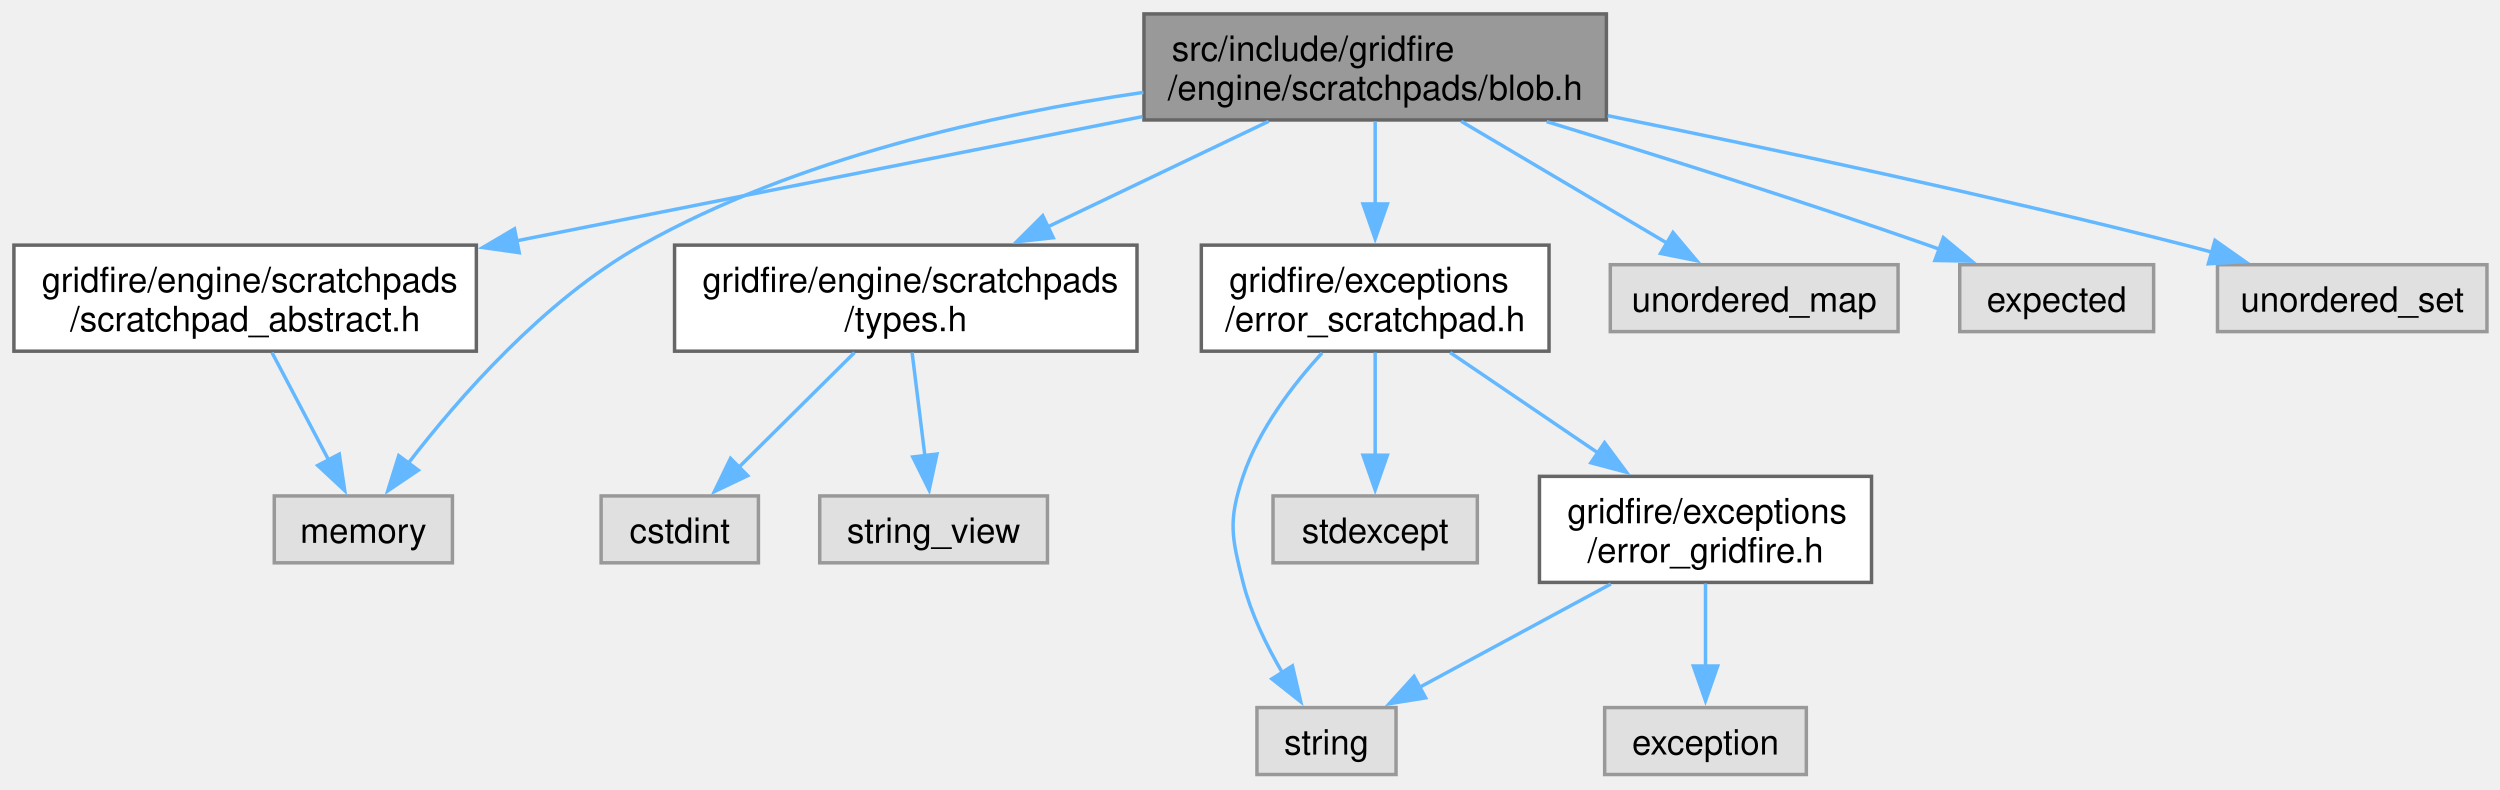
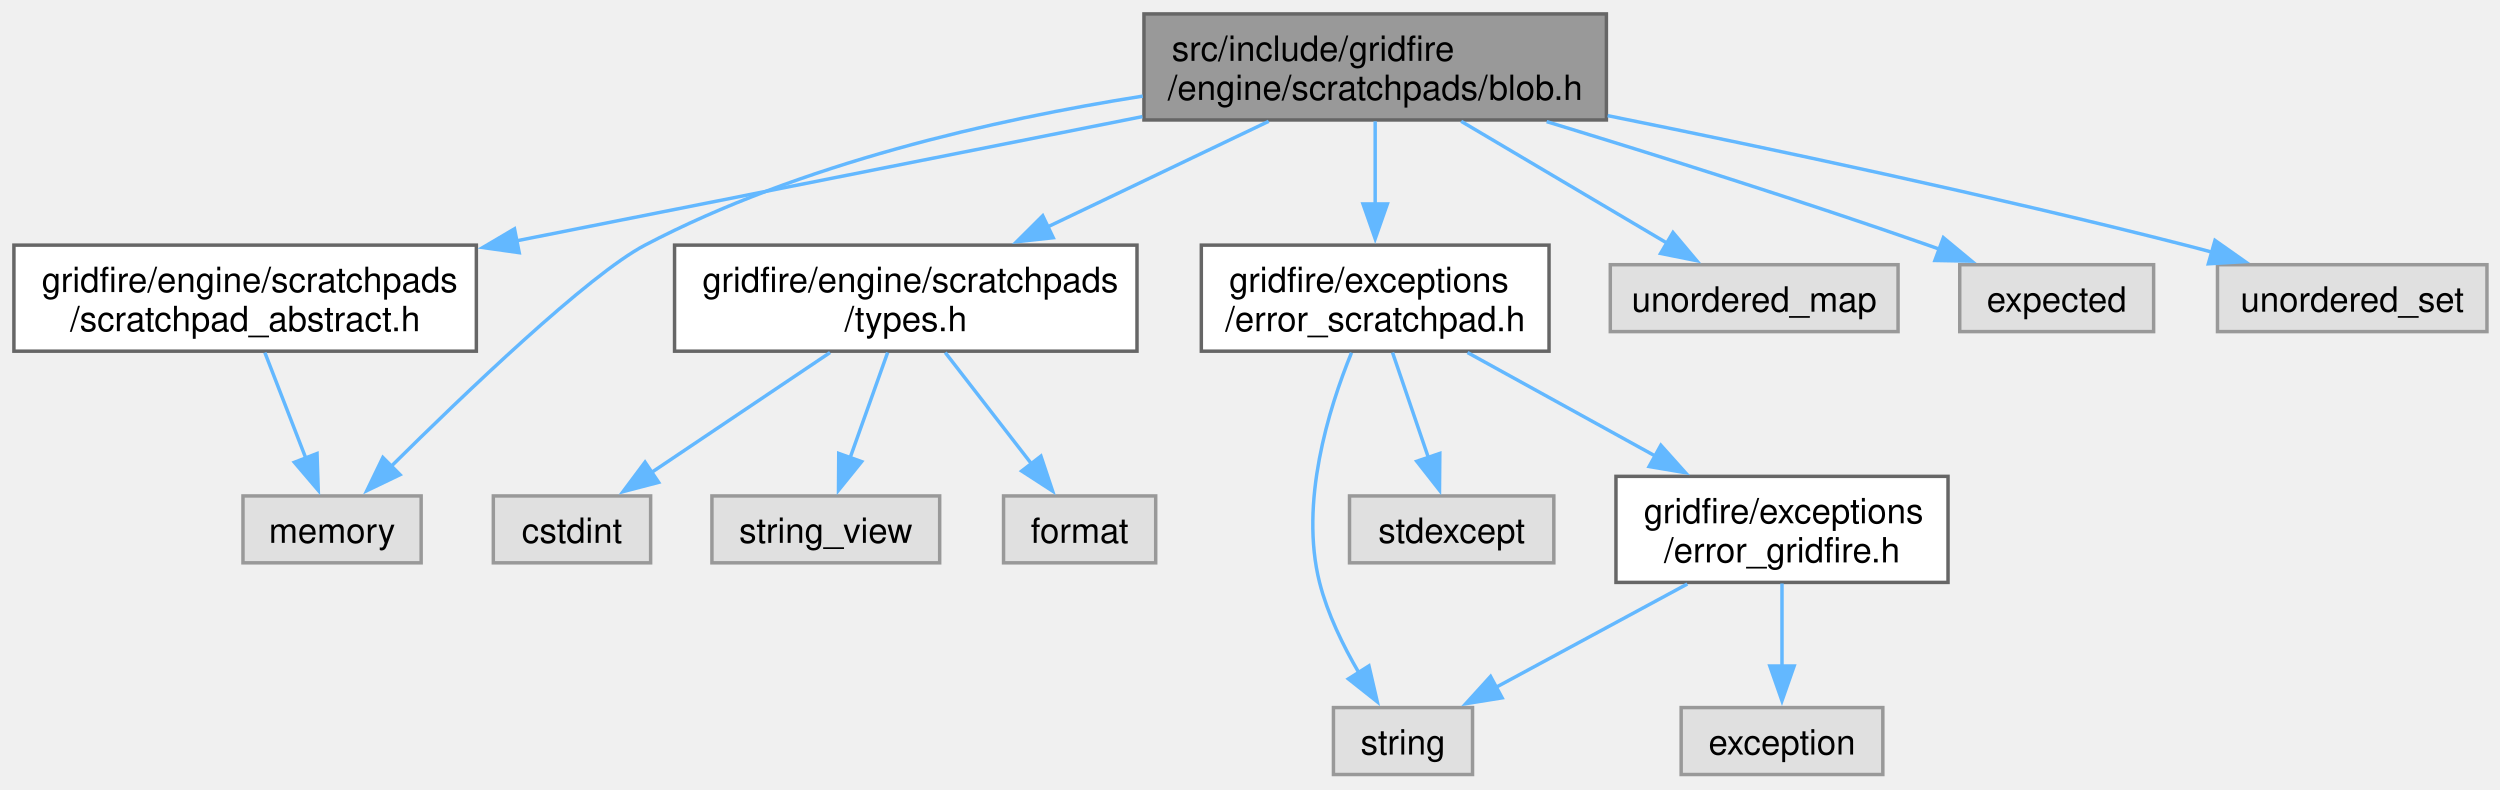
<svg xmlns="http://www.w3.org/2000/svg" xmlns:xlink="http://www.w3.org/1999/xlink" width="719pt" height="227pt" viewBox="0.00 0.00 719.00 227.00">
  <g id="graph0" class="graph" transform="scale(1 1) rotate(0) translate(4 222.75)">
    <g id="Node000001" class="node">
      <g id="a_Node000001">
        <a xlink:title="Container class for managing multiple scratchpad instances.">
          <polygon fill="#999999" stroke="#666666" points="458,-218.75 325,-218.75 325,-188.25 458,-188.25 458,-218.75" />
          <text xml:space="preserve" text-anchor="start" x="333" y="-205.25" font-family="Helvetica,sans-Serif" font-size="10.00">src/include/gridfire</text>
          <text xml:space="preserve" text-anchor="middle" x="391.5" y="-194" font-family="Helvetica,sans-Serif" font-size="10.00">/engine/scratchpads/blob.h</text>
        </a>
      </g>
    </g>
    <g id="Node000002" class="node">
      <g id="a_Node000002">
        <a xlink:href="scratchpad__abstract_8h.html" target="_top" xlink:title="Abstract base class for scratchpad memory used during engine computations.">
          <polygon fill="white" stroke="#666666" points="133,-152.25 0,-152.25 0,-121.75 133,-121.75 133,-152.25" />
          <text xml:space="preserve" text-anchor="start" x="8" y="-138.75" font-family="Helvetica,sans-Serif" font-size="10.00">gridfire/engine/scratchpads</text>
          <text xml:space="preserve" text-anchor="middle" x="66.5" y="-127.5" font-family="Helvetica,sans-Serif" font-size="10.00">/scratchpad_abstract.h</text>
        </a>
      </g>
    </g>
    <g id="edge1_Node000001_Node000002" class="edge">
      <g id="a_edge1_Node000001_Node000002">
        <a xlink:title=" ">
          <path fill="none" stroke="#63b8ff" d="M324.55,-189.21C272.23,-178.83 199.4,-164.38 144.45,-153.47" />
          <polygon fill="#63b8ff" stroke="#63b8ff" points="145.33,-150.08 134.84,-151.56 143.97,-156.94 145.33,-150.08" />
        </a>
      </g>
    </g>
    <g id="Node000003" class="node">
      <g id="a_Node000003">
        <a xlink:title=" ">
-           <polygon fill="#e0e0e0" stroke="#999999" points="126.12,-80.12 74.88,-80.12 74.88,-60.88 126.12,-60.88 126.12,-80.12" />
-           <text xml:space="preserve" text-anchor="middle" x="100.5" y="-66.62" font-family="Helvetica,sans-Serif" font-size="10.00">memory</text>
-         </a>
-       </g>
-     </g>
-     <g id="edge13_Node000001_Node000003" class="edge">
-       <g id="a_edge13_Node000001_Node000003">
-         <a xlink:title=" ">
-           <path fill="none" stroke="#63b8ff" d="M324.83,-196.19C281.49,-189.86 224.98,-177.24 180.5,-152.25 152.48,-136.51 127.74,-108.12 113.44,-89.54" />
-           <polygon fill="#63b8ff" stroke="#63b8ff" points="116.3,-87.52 107.52,-81.59 110.68,-91.7 116.3,-87.52" />
+           <polygon fill="#e0e0e0" stroke="#999999" points="117.12,-80.12 65.88,-80.12 65.88,-60.88 117.12,-60.88 117.12,-80.12" />
+           <text xml:space="preserve" text-anchor="middle" x="91.5" y="-66.62" font-family="Helvetica,sans-Serif" font-size="10.00">memory</text>
+         </a>
+       </g>
+     </g>
+     <g id="edge14_Node000001_Node000003" class="edge">
+       <g id="a_edge14_Node000001_Node000003">
+         <a xlink:title=" ">
+           <path fill="none" stroke="#63b8ff" d="M324.66,-195.11C281.85,-188.35 226.15,-175.67 181.5,-152.25 165.32,-143.77 129.55,-109.5 108.3,-88.43" />
+           <polygon fill="#63b8ff" stroke="#63b8ff" points="111.05,-86.23 101.5,-81.64 106.11,-91.18 111.05,-86.23" />
        </a>
      </g>
    </g>
    <g id="Node000004" class="node">
      <g id="a_Node000004">
        <a xlink:href="engine_2scratchpads_2types_8h.html" target="_top" xlink:title="Type definitions and utilities for the scratchpad system.">
          <polygon fill="white" stroke="#666666" points="323,-152.25 190,-152.25 190,-121.75 323,-121.75 323,-152.25" />
          <text xml:space="preserve" text-anchor="start" x="198" y="-138.75" font-family="Helvetica,sans-Serif" font-size="10.00">gridfire/engine/scratchpads</text>
          <text xml:space="preserve" text-anchor="middle" x="256.5" y="-127.5" font-family="Helvetica,sans-Serif" font-size="10.00">/types.h</text>
        </a>
      </g>
    </g>
    <g id="edge3_Node000001_Node000004" class="edge">
      <g id="a_edge3_Node000001_Node000004">
        <a xlink:title=" ">
          <path fill="none" stroke="#63b8ff" d="M360.87,-187.86C342.05,-178.88 317.73,-167.25 297.29,-157.49" />
          <polygon fill="#63b8ff" stroke="#63b8ff" points="298.91,-154.38 288.38,-153.23 295.89,-160.7 298.91,-154.38" />
        </a>
      </g>
    </g>
-     <g id="Node000007" class="node">
-       <g id="a_Node000007">
+     <g id="Node000008" class="node">
+       <g id="a_Node000008">
        <a xlink:href="error__scratchpad_8h.html" target="_top" xlink:title=" ">
          <polygon fill="white" stroke="#666666" points="441.5,-152.25 341.5,-152.25 341.5,-121.75 441.5,-121.75 441.5,-152.25" />
          <text xml:space="preserve" text-anchor="start" x="349.5" y="-138.75" font-family="Helvetica,sans-Serif" font-size="10.00">gridfire/exceptions</text>
          <text xml:space="preserve" text-anchor="middle" x="391.5" y="-127.5" font-family="Helvetica,sans-Serif" font-size="10.00">/error_scratchpad.h</text>
        </a>
      </g>
    </g>
-     <g id="edge6_Node000001_Node000007" class="edge">
-       <g id="a_edge6_Node000001_Node000007">
+     <g id="edge7_Node000001_Node000008" class="edge">
+       <g id="a_edge7_Node000001_Node000008">
        <a xlink:title=" ">
          <path fill="none" stroke="#63b8ff" d="M391.5,-187.86C391.5,-180.77 391.5,-172.04 391.5,-163.88" />
          <polygon fill="#63b8ff" stroke="#63b8ff" points="395,-164.09 391.5,-154.09 388,-164.09 395,-164.09" />
        </a>
      </g>
    </g>
+     <g id="Node000013" class="node">
+       <g id="a_Node000013">
+         <a xlink:title=" ">
+           <polygon fill="#e0e0e0" stroke="#999999" points="541.88,-146.62 459.12,-146.62 459.12,-127.38 541.88,-127.38 541.88,-146.62" />
+           <text xml:space="preserve" text-anchor="middle" x="500.5" y="-133.12" font-family="Helvetica,sans-Serif" font-size="10.00">unordered_map</text>
+         </a>
+       </g>
+     </g>
+     <g id="edge13_Node000001_Node000013" class="edge">
+       <g id="a_edge13_Node000001_Node000013">
+         <a xlink:title=" ">
+           <path fill="none" stroke="#63b8ff" d="M416.23,-187.86C433.98,-177.36 457.8,-163.27 475.59,-152.74" />
+           <polygon fill="#63b8ff" stroke="#63b8ff" points="477.15,-155.89 483.97,-147.78 473.58,-149.86 477.15,-155.89" />
+         </a>
+       </g>
+     </g>
+     <g id="Node000014" class="node">
+       <g id="a_Node000014">
+         <a xlink:title=" ">
+           <polygon fill="#e0e0e0" stroke="#999999" points="615.38,-146.62 559.62,-146.62 559.62,-127.38 615.38,-127.38 615.38,-146.62" />
+           <text xml:space="preserve" text-anchor="middle" x="587.5" y="-133.12" font-family="Helvetica,sans-Serif" font-size="10.00">expected</text>
+         </a>
+       </g>
+     </g>
+     <g id="edge15_Node000001_Node000014" class="edge">
+       <g id="a_edge15_Node000001_Node000014">
+         <a xlink:title=" ">
+           <path fill="none" stroke="#63b8ff" d="M440.82,-187.77C472.35,-178.14 514.02,-165.02 550.5,-152.25 551.64,-151.85 552.79,-151.44 553.96,-151.02" />
+           <polygon fill="#63b8ff" stroke="#63b8ff" points="554.91,-154.4 563.07,-147.64 552.48,-147.84 554.91,-154.4" />
+         </a>
+       </g>
+     </g>
+     <g id="Node000015" class="node">
+       <g id="a_Node000015">
+         <a xlink:title=" ">
+           <polygon fill="#e0e0e0" stroke="#999999" points="711.25,-146.62 633.75,-146.62 633.75,-127.38 711.25,-127.38 711.25,-146.62" />
+           <text xml:space="preserve" text-anchor="middle" x="672.5" y="-133.12" font-family="Helvetica,sans-Serif" font-size="10.00">unordered_set</text>
+         </a>
+       </g>
+     </g>
+     <g id="edge16_Node000001_Node000015" class="edge">
+       <g id="a_edge16_Node000001_Node000015">
+         <a xlink:title=" ">
+           <path fill="none" stroke="#63b8ff" d="M458.35,-189.49C505.1,-180.05 568.88,-166.48 624.5,-152.25 627.06,-151.6 629.68,-150.9 632.33,-150.17" />
+           <polygon fill="#63b8ff" stroke="#63b8ff" points="633.03,-153.61 641.7,-147.51 631.12,-146.88 633.03,-153.61" />
+         </a>
+       </g>
+     </g>
+     <g id="edge2_Node000002_Node000003" class="edge">
+       <g id="a_edge2_Node000002_Node000003">
+         <a xlink:title=" ">
+           <path fill="none" stroke="#63b8ff" d="M72.17,-121.36C75.66,-112.38 80.16,-100.76 83.94,-91.01" />
+           <polygon fill="#63b8ff" stroke="#63b8ff" points="87.18,-92.32 87.53,-81.73 80.66,-89.79 87.18,-92.32" />
+         </a>
+       </g>
+     </g>
+     <g id="Node000005" class="node">
+       <g id="a_Node000005">
+         <a xlink:title=" ">
+           <polygon fill="#e0e0e0" stroke="#999999" points="183.12,-80.12 137.88,-80.12 137.88,-60.88 183.12,-60.88 183.12,-80.12" />
+           <text xml:space="preserve" text-anchor="middle" x="160.5" y="-66.62" font-family="Helvetica,sans-Serif" font-size="10.00">cstdint</text>
+         </a>
+       </g>
+     </g>
+     <g id="edge4_Node000004_Node000005" class="edge">
+       <g id="a_edge4_Node000004_Node000005">
+         <a xlink:title=" ">
+           <path fill="none" stroke="#63b8ff" d="M234.72,-121.36C219.38,-111.06 198.89,-97.29 183.32,-86.83" />
+           <polygon fill="#63b8ff" stroke="#63b8ff" points="185.42,-84.03 175.17,-81.35 181.51,-89.84 185.42,-84.03" />
+         </a>
+       </g>
+     </g>
+     <g id="Node000006" class="node">
+       <g id="a_Node000006">
+         <a xlink:title=" ">
+           <polygon fill="#e0e0e0" stroke="#999999" points="266.25,-80.12 200.75,-80.12 200.75,-60.88 266.25,-60.88 266.25,-80.12" />
+           <text xml:space="preserve" text-anchor="middle" x="233.5" y="-66.62" font-family="Helvetica,sans-Serif" font-size="10.00">string_view</text>
+         </a>
+       </g>
+     </g>
+     <g id="edge5_Node000004_Node000006" class="edge">
+       <g id="a_edge5_Node000004_Node000006">
+         <a xlink:title=" ">
+           <path fill="none" stroke="#63b8ff" d="M251.28,-121.36C248.08,-112.38 243.94,-100.76 240.46,-91.01" />
+           <polygon fill="#63b8ff" stroke="#63b8ff" points="243.81,-89.99 237.15,-81.75 237.22,-92.34 243.81,-89.99" />
+         </a>
+       </g>
+     </g>
+     <g id="Node000007" class="node">
+       <g id="a_Node000007">
+         <a xlink:title=" ">
+           <polygon fill="#e0e0e0" stroke="#999999" points="328.38,-80.12 284.62,-80.12 284.62,-60.88 328.38,-60.88 328.38,-80.12" />
+           <text xml:space="preserve" text-anchor="middle" x="306.5" y="-66.62" font-family="Helvetica,sans-Serif" font-size="10.00">format</text>
+         </a>
+       </g>
+     </g>
+     <g id="edge6_Node000004_Node000007" class="edge">
+       <g id="a_edge6_Node000004_Node000007">
+         <a xlink:title=" ">
+           <path fill="none" stroke="#63b8ff" d="M267.85,-121.36C275.19,-111.89 284.81,-99.48 292.61,-89.41" />
+           <polygon fill="#63b8ff" stroke="#63b8ff" points="295.37,-91.57 298.73,-81.52 289.84,-87.28 295.37,-91.57" />
+         </a>
+       </g>
+     </g>
+     <g id="Node000009" class="node">
+       <g id="a_Node000009">
+         <a xlink:title=" ">
+           <polygon fill="#e0e0e0" stroke="#999999" points="419.5,-19.25 379.5,-19.25 379.5,0 419.5,0 419.5,-19.25" />
+           <text xml:space="preserve" text-anchor="middle" x="399.5" y="-5.75" font-family="Helvetica,sans-Serif" font-size="10.00">string</text>
+         </a>
+       </g>
+     </g>
+     <g id="edge8_Node000008_Node000009" class="edge">
+       <g id="a_edge8_Node000008_Node000009">
+         <a xlink:title=" ">
+           <path fill="none" stroke="#63b8ff" d="M384.69,-121.31C378.05,-105.05 369.74,-78.12 375.5,-55.25 377.78,-46.21 382.29,-37 386.79,-29.31" />
+           <polygon fill="#63b8ff" stroke="#63b8ff" points="389.71,-31.24 392.1,-20.92 383.79,-27.5 389.71,-31.24" />
+         </a>
+       </g>
+     </g>
+     <g id="Node000010" class="node">
+       <g id="a_Node000010">
+         <a xlink:title=" ">
+           <polygon fill="#e0e0e0" stroke="#999999" points="442.88,-80.12 384.12,-80.12 384.12,-60.88 442.88,-60.88 442.88,-80.12" />
+           <text xml:space="preserve" text-anchor="middle" x="413.5" y="-66.62" font-family="Helvetica,sans-Serif" font-size="10.00">stdexcept</text>
+         </a>
+       </g>
+     </g>
+     <g id="edge9_Node000008_Node000010" class="edge">
+       <g id="a_edge9_Node000008_Node000010">
+         <a xlink:title=" ">
+           <path fill="none" stroke="#63b8ff" d="M396.49,-121.36C399.56,-112.38 403.52,-100.76 406.85,-91.01" />
+           <polygon fill="#63b8ff" stroke="#63b8ff" points="410.09,-92.35 410,-81.76 403.46,-90.09 410.09,-92.35" />
+         </a>
+       </g>
+     </g>
+     <g id="Node000011" class="node">
+       <g id="a_Node000011">
+         <a xlink:href="error__gridfire_8h.html" target="_top" xlink:title=" ">
+           <polygon fill="white" stroke="#666666" points="556.25,-85.75 460.75,-85.75 460.75,-55.25 556.25,-55.25 556.25,-85.75" />
+           <text xml:space="preserve" text-anchor="start" x="468.75" y="-72.25" font-family="Helvetica,sans-Serif" font-size="10.00">gridfire/exceptions</text>
+           <text xml:space="preserve" text-anchor="middle" x="508.5" y="-61" font-family="Helvetica,sans-Serif" font-size="10.00">/error_gridfire.h</text>
+         </a>
+       </g>
+     </g>
+     <g id="edge10_Node000008_Node000011" class="edge">
+       <g id="a_edge10_Node000008_Node000011">
+         <a xlink:title=" ">
+           <path fill="none" stroke="#63b8ff" d="M418.05,-121.36C434.06,-112.54 454.67,-101.18 472.17,-91.53" />
+           <polygon fill="#63b8ff" stroke="#63b8ff" points="473.66,-94.7 480.73,-86.81 470.28,-88.57 473.66,-94.7" />
+         </a>
+       </g>
+     </g>
+     <g id="edge12_Node000011_Node000009" class="edge">
+       <g id="a_edge12_Node000011_Node000009">
+         <a xlink:title=" ">
+           <path fill="none" stroke="#63b8ff" d="M481.28,-54.8C464.36,-45.66 442.71,-33.97 425.94,-24.91" />
+           <polygon fill="#63b8ff" stroke="#63b8ff" points="428.01,-22.05 417.55,-20.37 424.68,-28.21 428.01,-22.05" />
+         </a>
+       </g>
+     </g>
    <g id="Node000012" class="node">
      <g id="a_Node000012">
        <a xlink:title=" ">
-           <polygon fill="#e0e0e0" stroke="#999999" points="541.88,-146.62 459.12,-146.62 459.12,-127.38 541.88,-127.38 541.88,-146.62" />
-           <text xml:space="preserve" text-anchor="middle" x="500.5" y="-133.12" font-family="Helvetica,sans-Serif" font-size="10.00">unordered_map</text>
-         </a>
-       </g>
-     </g>
-     <g id="edge12_Node000001_Node000012" class="edge">
-       <g id="a_edge12_Node000001_Node000012">
-         <a xlink:title=" ">
-           <path fill="none" stroke="#63b8ff" d="M416.23,-187.86C433.98,-177.36 457.8,-163.27 475.59,-152.74" />
-           <polygon fill="#63b8ff" stroke="#63b8ff" points="477.15,-155.89 483.97,-147.78 473.58,-149.86 477.15,-155.89" />
-         </a>
-       </g>
-     </g>
-     <g id="Node000013" class="node">
-       <g id="a_Node000013">
-         <a xlink:title=" ">
-           <polygon fill="#e0e0e0" stroke="#999999" points="615.38,-146.62 559.62,-146.62 559.62,-127.38 615.38,-127.38 615.38,-146.62" />
-           <text xml:space="preserve" text-anchor="middle" x="587.5" y="-133.12" font-family="Helvetica,sans-Serif" font-size="10.00">expected</text>
-         </a>
-       </g>
-     </g>
-     <g id="edge14_Node000001_Node000013" class="edge">
-       <g id="a_edge14_Node000001_Node000013">
-         <a xlink:title=" ">
-           <path fill="none" stroke="#63b8ff" d="M440.82,-187.77C472.35,-178.14 514.02,-165.02 550.5,-152.25 551.64,-151.85 552.79,-151.44 553.96,-151.02" />
-           <polygon fill="#63b8ff" stroke="#63b8ff" points="554.91,-154.4 563.07,-147.64 552.48,-147.84 554.91,-154.4" />
-         </a>
-       </g>
-     </g>
-     <g id="Node000014" class="node">
-       <g id="a_Node000014">
-         <a xlink:title=" ">
-           <polygon fill="#e0e0e0" stroke="#999999" points="711.25,-146.62 633.75,-146.62 633.75,-127.38 711.25,-127.38 711.25,-146.62" />
-           <text xml:space="preserve" text-anchor="middle" x="672.5" y="-133.12" font-family="Helvetica,sans-Serif" font-size="10.00">unordered_set</text>
-         </a>
-       </g>
-     </g>
-     <g id="edge15_Node000001_Node000014" class="edge">
-       <g id="a_edge15_Node000001_Node000014">
-         <a xlink:title=" ">
-           <path fill="none" stroke="#63b8ff" d="M458.35,-189.49C505.1,-180.05 568.88,-166.48 624.5,-152.25 627.06,-151.6 629.68,-150.9 632.33,-150.17" />
-           <polygon fill="#63b8ff" stroke="#63b8ff" points="633.03,-153.61 641.7,-147.51 631.12,-146.88 633.03,-153.61" />
-         </a>
-       </g>
-     </g>
-     <g id="edge2_Node000002_Node000003" class="edge">
-       <g id="a_edge2_Node000002_Node000003">
-         <a xlink:title=" ">
-           <path fill="none" stroke="#63b8ff" d="M74.22,-121.36C79.06,-112.18 85.34,-100.25 90.56,-90.36" />
-           <polygon fill="#63b8ff" stroke="#63b8ff" points="93.58,-92.14 95.14,-81.66 87.38,-88.88 93.58,-92.14" />
-         </a>
-       </g>
-     </g>
-     <g id="Node000005" class="node">
-       <g id="a_Node000005">
-         <a xlink:title=" ">
-           <polygon fill="#e0e0e0" stroke="#999999" points="214.12,-80.12 168.88,-80.12 168.88,-60.88 214.12,-60.88 214.12,-80.12" />
-           <text xml:space="preserve" text-anchor="middle" x="191.5" y="-66.62" font-family="Helvetica,sans-Serif" font-size="10.00">cstdint</text>
-         </a>
-       </g>
-     </g>
-     <g id="edge4_Node000004_Node000005" class="edge">
-       <g id="a_edge4_Node000004_Node000005">
-         <a xlink:title=" ">
-           <path fill="none" stroke="#63b8ff" d="M241.75,-121.36C231.8,-111.49 218.65,-98.44 208.3,-88.17" />
-           <polygon fill="#63b8ff" stroke="#63b8ff" points="211.03,-85.95 201.47,-81.39 206.1,-90.92 211.03,-85.95" />
-         </a>
-       </g>
-     </g>
-     <g id="Node000006" class="node">
-       <g id="a_Node000006">
-         <a xlink:title=" ">
-           <polygon fill="#e0e0e0" stroke="#999999" points="297.25,-80.12 231.75,-80.12 231.75,-60.88 297.25,-60.88 297.25,-80.12" />
-           <text xml:space="preserve" text-anchor="middle" x="264.5" y="-66.62" font-family="Helvetica,sans-Serif" font-size="10.00">string_view</text>
-         </a>
-       </g>
-     </g>
-     <g id="edge5_Node000004_Node000006" class="edge">
-       <g id="a_edge5_Node000004_Node000006">
-         <a xlink:title=" ">
-           <path fill="none" stroke="#63b8ff" d="M258.32,-121.36C259.41,-112.58 260.81,-101.27 262,-91.65" />
-           <polygon fill="#63b8ff" stroke="#63b8ff" points="265.46,-92.18 263.22,-81.82 258.52,-91.32 265.46,-92.18" />
-         </a>
-       </g>
-     </g>
-     <g id="Node000008" class="node">
-       <g id="a_Node000008">
-         <a xlink:title=" ">
-           <polygon fill="#e0e0e0" stroke="#999999" points="397.5,-19.25 357.5,-19.25 357.5,0 397.5,0 397.5,-19.25" />
-           <text xml:space="preserve" text-anchor="middle" x="377.5" y="-5.75" font-family="Helvetica,sans-Serif" font-size="10.00">string</text>
-         </a>
-       </g>
-     </g>
-     <g id="edge7_Node000007_Node000008" class="edge">
-       <g id="a_edge7_Node000007_Node000008">
-         <a xlink:title=" ">
-           <path fill="none" stroke="#63b8ff" d="M376.23,-121.26C367.75,-111.98 358.02,-99.23 353.5,-85.75 349.19,-72.9 350.19,-68.4 353.5,-55.25 355.78,-46.21 360.29,-37 364.79,-29.31" />
-           <polygon fill="#63b8ff" stroke="#63b8ff" points="367.71,-31.24 370.1,-20.92 361.79,-27.5 367.71,-31.24" />
-         </a>
-       </g>
-     </g>
-     <g id="Node000009" class="node">
-       <g id="a_Node000009">
-         <a xlink:title=" ">
-           <polygon fill="#e0e0e0" stroke="#999999" points="420.88,-80.12 362.12,-80.12 362.12,-60.88 420.88,-60.88 420.88,-80.12" />
-           <text xml:space="preserve" text-anchor="middle" x="391.5" y="-66.62" font-family="Helvetica,sans-Serif" font-size="10.00">stdexcept</text>
-         </a>
-       </g>
-     </g>
-     <g id="edge8_Node000007_Node000009" class="edge">
-       <g id="a_edge8_Node000007_Node000009">
-         <a xlink:title=" ">
-           <path fill="none" stroke="#63b8ff" d="M391.5,-121.36C391.5,-112.58 391.5,-101.27 391.5,-91.65" />
-           <polygon fill="#63b8ff" stroke="#63b8ff" points="395,-91.84 391.5,-81.84 388,-91.84 395,-91.84" />
-         </a>
-       </g>
-     </g>
-     <g id="Node000010" class="node">
-       <g id="a_Node000010">
-         <a xlink:href="error__gridfire_8h.html" target="_top" xlink:title=" ">
-           <polygon fill="white" stroke="#666666" points="534.25,-85.75 438.75,-85.75 438.75,-55.25 534.25,-55.25 534.25,-85.75" />
-           <text xml:space="preserve" text-anchor="start" x="446.75" y="-72.25" font-family="Helvetica,sans-Serif" font-size="10.00">gridfire/exceptions</text>
-           <text xml:space="preserve" text-anchor="middle" x="486.5" y="-61" font-family="Helvetica,sans-Serif" font-size="10.00">/error_gridfire.h</text>
-         </a>
-       </g>
-     </g>
-     <g id="edge9_Node000007_Node000010" class="edge">
-       <g id="a_edge9_Node000007_Node000010">
-         <a xlink:title=" ">
-           <path fill="none" stroke="#63b8ff" d="M413.06,-121.36C425.69,-112.79 441.85,-101.81 455.8,-92.34" />
-           <polygon fill="#63b8ff" stroke="#63b8ff" points="457.47,-95.44 463.78,-86.93 453.54,-89.65 457.47,-95.44" />
-         </a>
-       </g>
-     </g>
-     <g id="edge11_Node000010_Node000008" class="edge">
-       <g id="a_edge11_Node000010_Node000008">
-         <a xlink:title=" ">
-           <path fill="none" stroke="#63b8ff" d="M459.28,-54.8C442.36,-45.66 420.71,-33.97 403.94,-24.91" />
-           <polygon fill="#63b8ff" stroke="#63b8ff" points="406.01,-22.05 395.55,-20.37 402.68,-28.21 406.01,-22.05" />
-         </a>
-       </g>
-     </g>
-     <g id="Node000011" class="node">
-       <g id="a_Node000011">
-         <a xlink:title=" ">
-           <polygon fill="#e0e0e0" stroke="#999999" points="515.5,-19.25 457.5,-19.25 457.5,0 515.5,0 515.5,-19.25" />
-           <text xml:space="preserve" text-anchor="middle" x="486.5" y="-5.75" font-family="Helvetica,sans-Serif" font-size="10.00">exception</text>
-         </a>
-       </g>
-     </g>
-     <g id="edge10_Node000010_Node000011" class="edge">
-       <g id="a_edge10_Node000010_Node000011">
-         <a xlink:title=" ">
-           <path fill="none" stroke="#63b8ff" d="M486.5,-54.95C486.5,-47.71 486.5,-38.84 486.5,-30.94" />
-           <polygon fill="#63b8ff" stroke="#63b8ff" points="490,-31.21 486.5,-21.21 483,-31.21 490,-31.21" />
+           <polygon fill="#e0e0e0" stroke="#999999" points="537.5,-19.25 479.5,-19.25 479.5,0 537.5,0 537.5,-19.25" />
+           <text xml:space="preserve" text-anchor="middle" x="508.5" y="-5.75" font-family="Helvetica,sans-Serif" font-size="10.00">exception</text>
+         </a>
+       </g>
+     </g>
+     <g id="edge11_Node000011_Node000012" class="edge">
+       <g id="a_edge11_Node000011_Node000012">
+         <a xlink:title=" ">
+           <path fill="none" stroke="#63b8ff" d="M508.5,-54.95C508.5,-47.71 508.5,-38.84 508.5,-30.94" />
+           <polygon fill="#63b8ff" stroke="#63b8ff" points="512,-31.21 508.5,-21.21 505,-31.21 512,-31.21" />
        </a>
      </g>
    </g>
  </g>
</svg>
